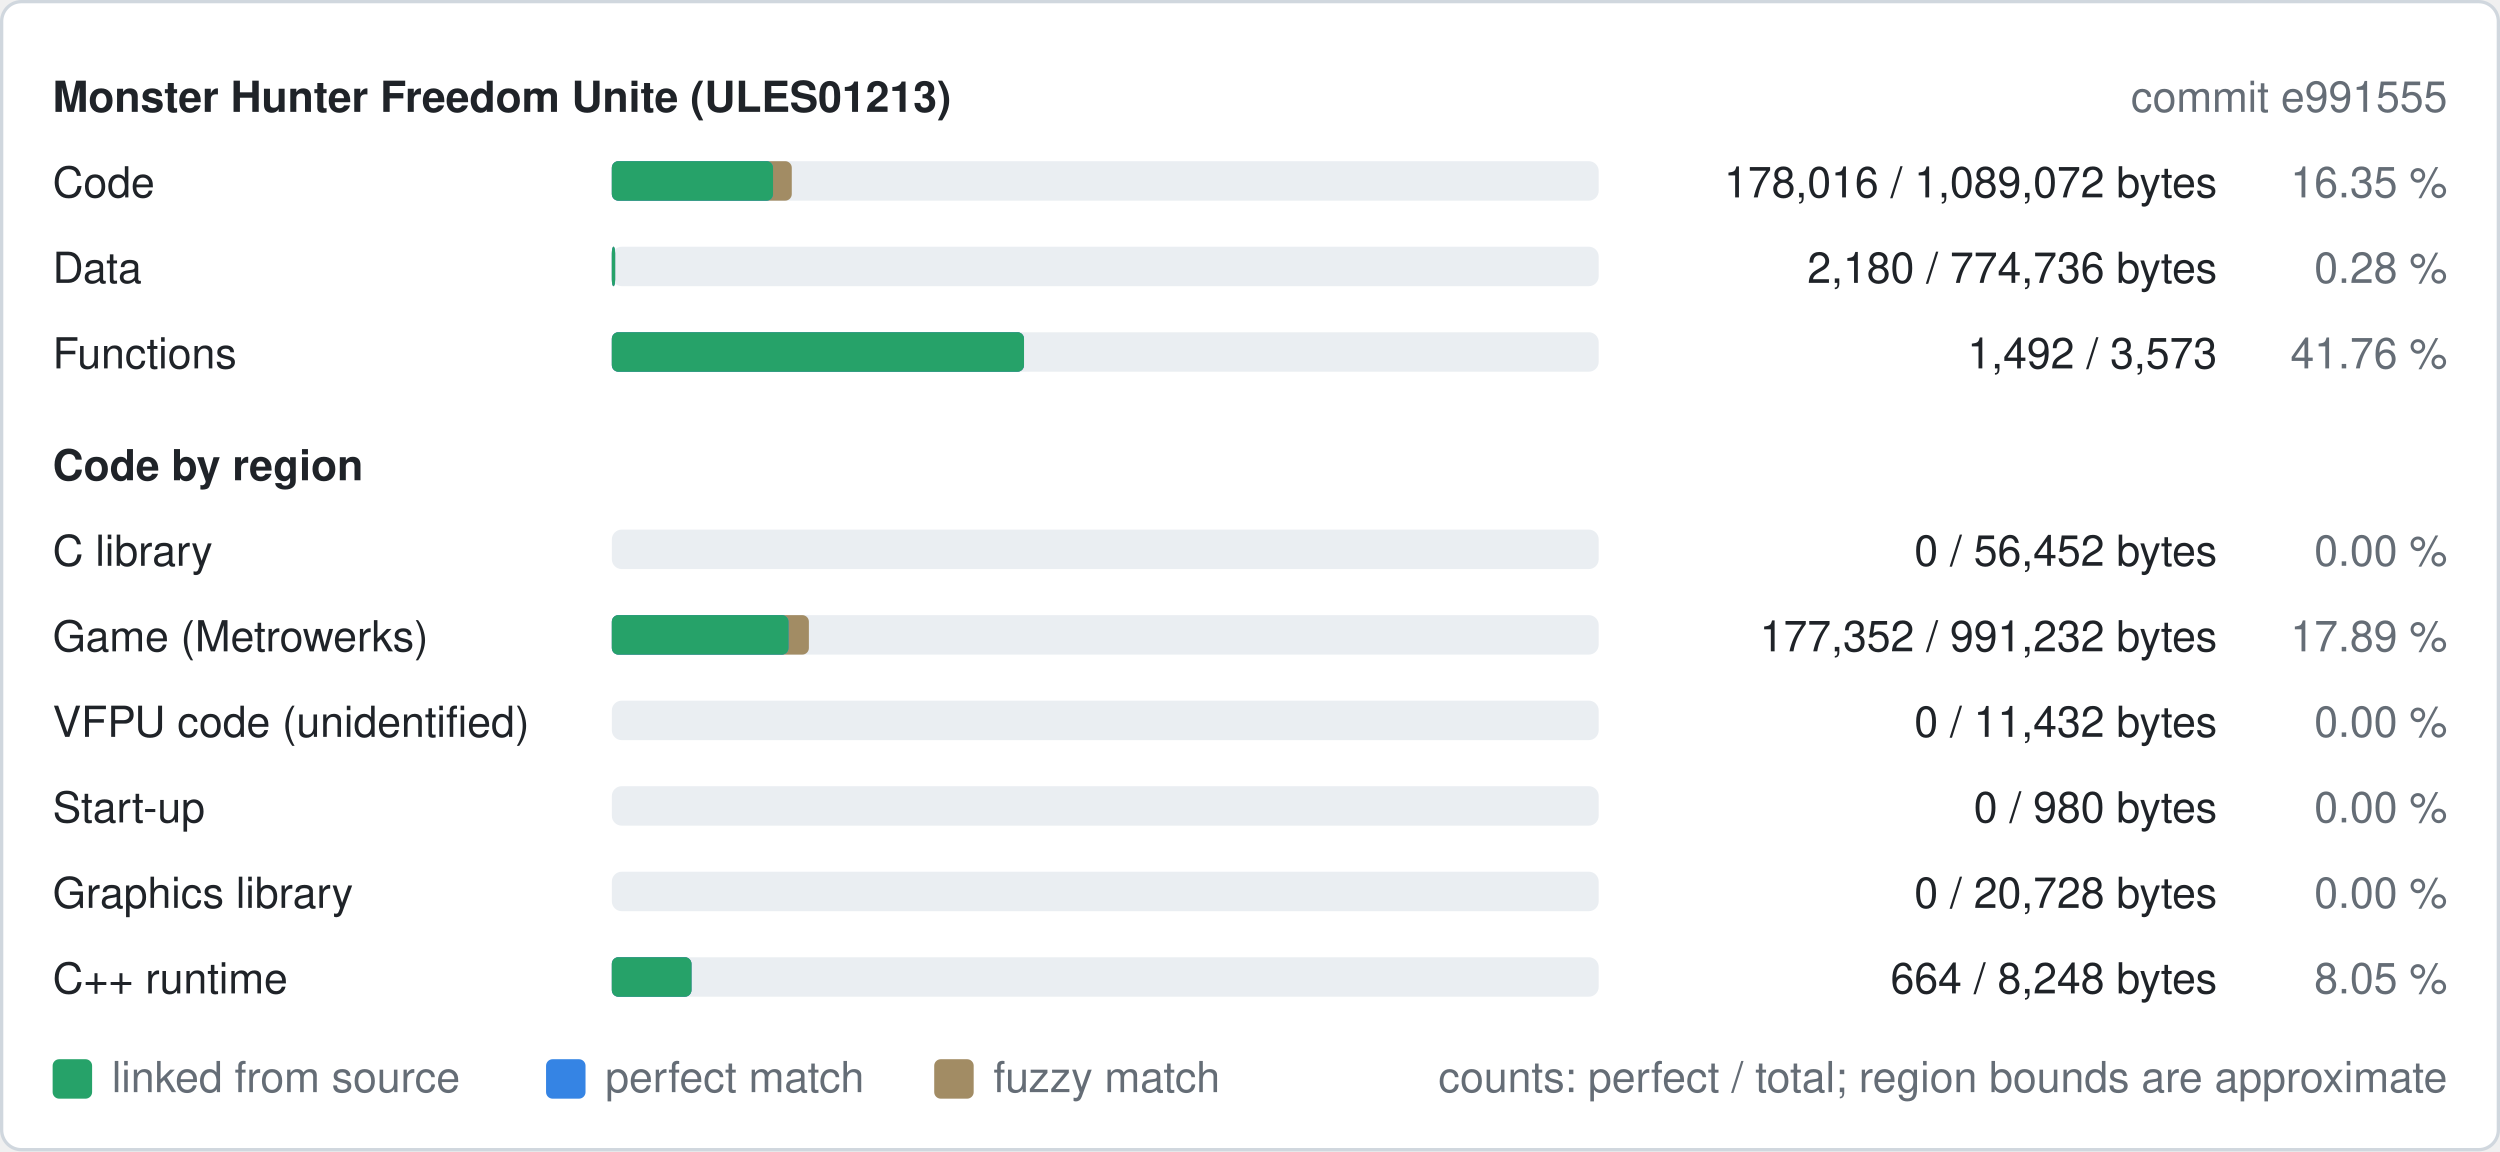
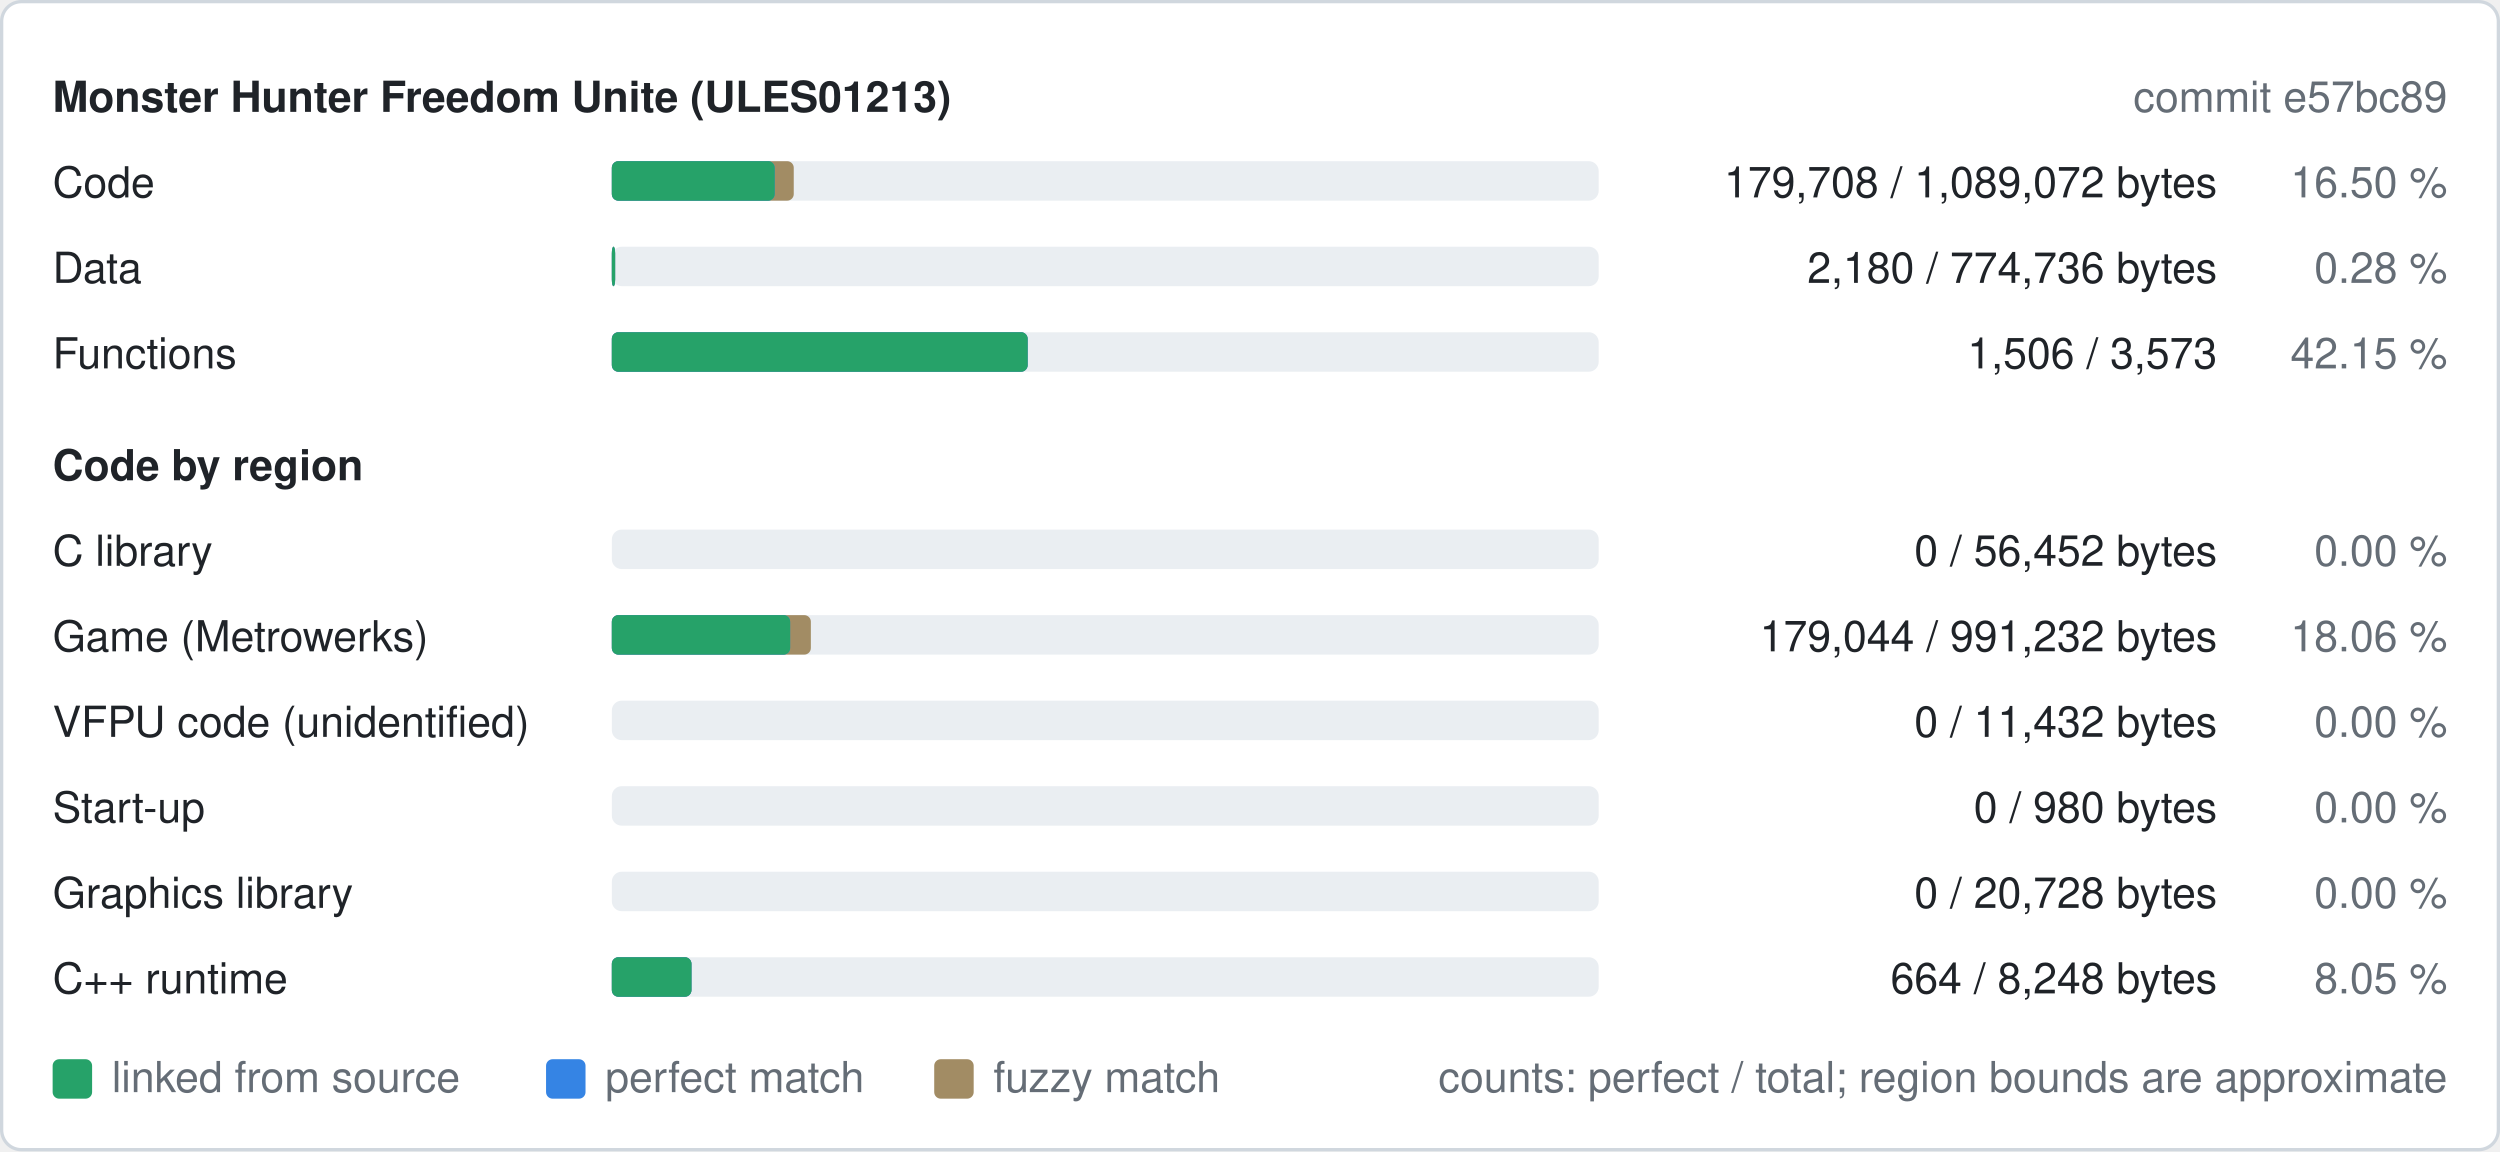
<svg xmlns="http://www.w3.org/2000/svg" width="760" height="350" viewBox="0 0 760 350" role="img" aria-label="Decompilation progress of ULES01213">
  <style>
text{font-family:-apple-system,BlinkMacSystemFont,"Segoe UI",Helvetica,Arial,sans-serif;font-size:13px}
.b{font-weight:600}
.bg{fill:#ffffff;stroke:#d0d7de}.t{fill:#1f2328}.m{fill:#656d76}.track{fill:#eaeef2}.fuzzy{fill:#a28c64}.perfect{fill:#3584e4}.linked{fill:#26a269}
@media (prefers-color-scheme: dark){.bg{fill:#0d1117;stroke:#30363d}.t{fill:#e6edf3}.m{fill:#8d96a0}.track{fill:#21262d}.fuzzy{fill:#a28c64}.perfect{fill:#3584e4}.linked{fill:#2ec27e}}
</style>
  <rect class="bg" x="0.5" y="0.5" width="759" height="349" rx="6" />
  <text class="t b" x="16" y="34">Monster Hunter Freedom Unite (ULES01213)</text>
-   <text class="m" x="744" y="34" text-anchor="end">commit e991555</text>
+   <text class="m" x="744" y="34" text-anchor="end">commit e57bc89</text>
  <text class="t" x="16" y="60">Code</text>
  <rect class="track" x="186" y="49" width="300" height="12" rx="3" />
-   <rect class="fuzzy" x="186" y="49" width="54.7" height="12" rx="2" />
-   <rect class="perfect" x="186" y="49" width="49.0" height="12" rx="2" />
-   <rect class="linked" x="186" y="49" width="49.0" height="12" rx="2" />
-   <text class="t" x="674" y="60" text-anchor="end">178,016 / 1,089,072 bytes</text>
-   <text class="m" x="744" y="60" text-anchor="end">16.35 %</text>
+   <rect class="fuzzy" x="186" y="49" width="55.3" height="12" rx="2" />
+   <rect class="perfect" x="186" y="49" width="49.5" height="12" rx="2" />
+   <rect class="linked" x="186" y="49" width="49.5" height="12" rx="2" />
+   <text class="t" x="674" y="60" text-anchor="end">179,708 / 1,089,072 bytes</text>
+   <text class="m" x="744" y="60" text-anchor="end">16.50 %</text>
  <text class="t" x="16" y="86">Data</text>
  <rect class="track" x="186" y="75" width="300" height="12" rx="3" />
  <rect class="fuzzy" x="186" y="75" width="1.0" height="12" rx="2" />
  <rect class="perfect" x="186" y="75" width="1.0" height="12" rx="2" />
  <rect class="linked" x="186" y="75" width="1.0" height="12" rx="2" />
  <text class="t" x="674" y="86" text-anchor="end">2,180 / 774,736 bytes</text>
  <text class="m" x="744" y="86" text-anchor="end">0.28 %</text>
  <text class="t" x="16" y="112">Functions</text>
  <rect class="track" x="186" y="101" width="300" height="12" rx="3" />
-   <rect class="fuzzy" x="186" y="101" width="125.3" height="12" rx="2" />
-   <rect class="perfect" x="186" y="101" width="125.3" height="12" rx="2" />
-   <rect class="linked" x="186" y="101" width="125.3" height="12" rx="2" />
-   <text class="t" x="674" y="112" text-anchor="end">1,492 / 3,573</text>
-   <text class="m" x="744" y="112" text-anchor="end">41.76 %</text>
+   <rect class="fuzzy" x="186" y="101" width="126.4" height="12" rx="2" />
+   <rect class="perfect" x="186" y="101" width="126.4" height="12" rx="2" />
+   <rect class="linked" x="186" y="101" width="126.4" height="12" rx="2" />
+   <text class="t" x="674" y="112" text-anchor="end">1,506 / 3,573</text>
+   <text class="m" x="744" y="112" text-anchor="end">42.15 %</text>
  <text class="t b" x="16" y="146">Code by region</text>
  <text class="t" x="16" y="172">C library</text>
  <rect class="track" x="186" y="161" width="300" height="12" rx="3" />
  <text class="t" x="674" y="172" text-anchor="end">0 / 56,452 bytes</text>
  <text class="m" x="744" y="172" text-anchor="end">0.00 %</text>
  <text class="t" x="16" y="198">Game (Metrowerks)</text>
  <rect class="track" x="186" y="187" width="300" height="12" rx="3" />
-   <rect class="fuzzy" x="186" y="187" width="59.9" height="12" rx="2" />
-   <rect class="perfect" x="186" y="187" width="53.7" height="12" rx="2" />
-   <rect class="linked" x="186" y="187" width="53.7" height="12" rx="2" />
-   <text class="t" x="674" y="198" text-anchor="end">177,352 / 991,232 bytes</text>
-   <text class="m" x="744" y="198" text-anchor="end">17.89 %</text>
+   <rect class="fuzzy" x="186" y="187" width="60.5" height="12" rx="2" />
+   <rect class="perfect" x="186" y="187" width="54.2" height="12" rx="2" />
+   <rect class="linked" x="186" y="187" width="54.2" height="12" rx="2" />
+   <text class="t" x="674" y="198" text-anchor="end">179,044 / 991,232 bytes</text>
+   <text class="m" x="744" y="198" text-anchor="end">18.06 %</text>
  <text class="t" x="16" y="224">VFPU code (unidentified)</text>
  <rect class="track" x="186" y="213" width="300" height="12" rx="3" />
  <text class="t" x="674" y="224" text-anchor="end">0 / 11,432 bytes</text>
  <text class="m" x="744" y="224" text-anchor="end">0.00 %</text>
  <text class="t" x="16" y="250">Start-up</text>
  <rect class="track" x="186" y="239" width="300" height="12" rx="3" />
  <text class="t" x="674" y="250" text-anchor="end">0 / 980 bytes</text>
  <text class="m" x="744" y="250" text-anchor="end">0.00 %</text>
  <text class="t" x="16" y="276">Graphics library</text>
  <rect class="track" x="186" y="265" width="300" height="12" rx="3" />
  <text class="t" x="674" y="276" text-anchor="end">0 / 20,728 bytes</text>
  <text class="m" x="744" y="276" text-anchor="end">0.00 %</text>
  <text class="t" x="16" y="302">C++ runtime</text>
  <rect class="track" x="186" y="291" width="300" height="12" rx="3" />
  <rect class="fuzzy" x="186" y="291" width="24.2" height="12" rx="2" />
  <rect class="perfect" x="186" y="291" width="24.2" height="12" rx="2" />
  <rect class="linked" x="186" y="291" width="24.2" height="12" rx="2" />
  <text class="t" x="674" y="302" text-anchor="end">664 / 8,248 bytes</text>
  <text class="m" x="744" y="302" text-anchor="end">8.05 %</text>
  <rect class="linked" x="16" y="322" width="12" height="12" rx="2" />
  <text class="m" x="34" y="332">linked from source</text>
  <rect class="perfect" x="166" y="322" width="12" height="12" rx="2" />
  <text class="m" x="184" y="332">perfect match</text>
  <rect class="fuzzy" x="284" y="322" width="12" height="12" rx="2" />
  <text class="m" x="302" y="332">fuzzy match</text>
  <text class="m" x="744" y="332" text-anchor="end">counts: perfect / total; region bounds are approximate</text>
</svg>
